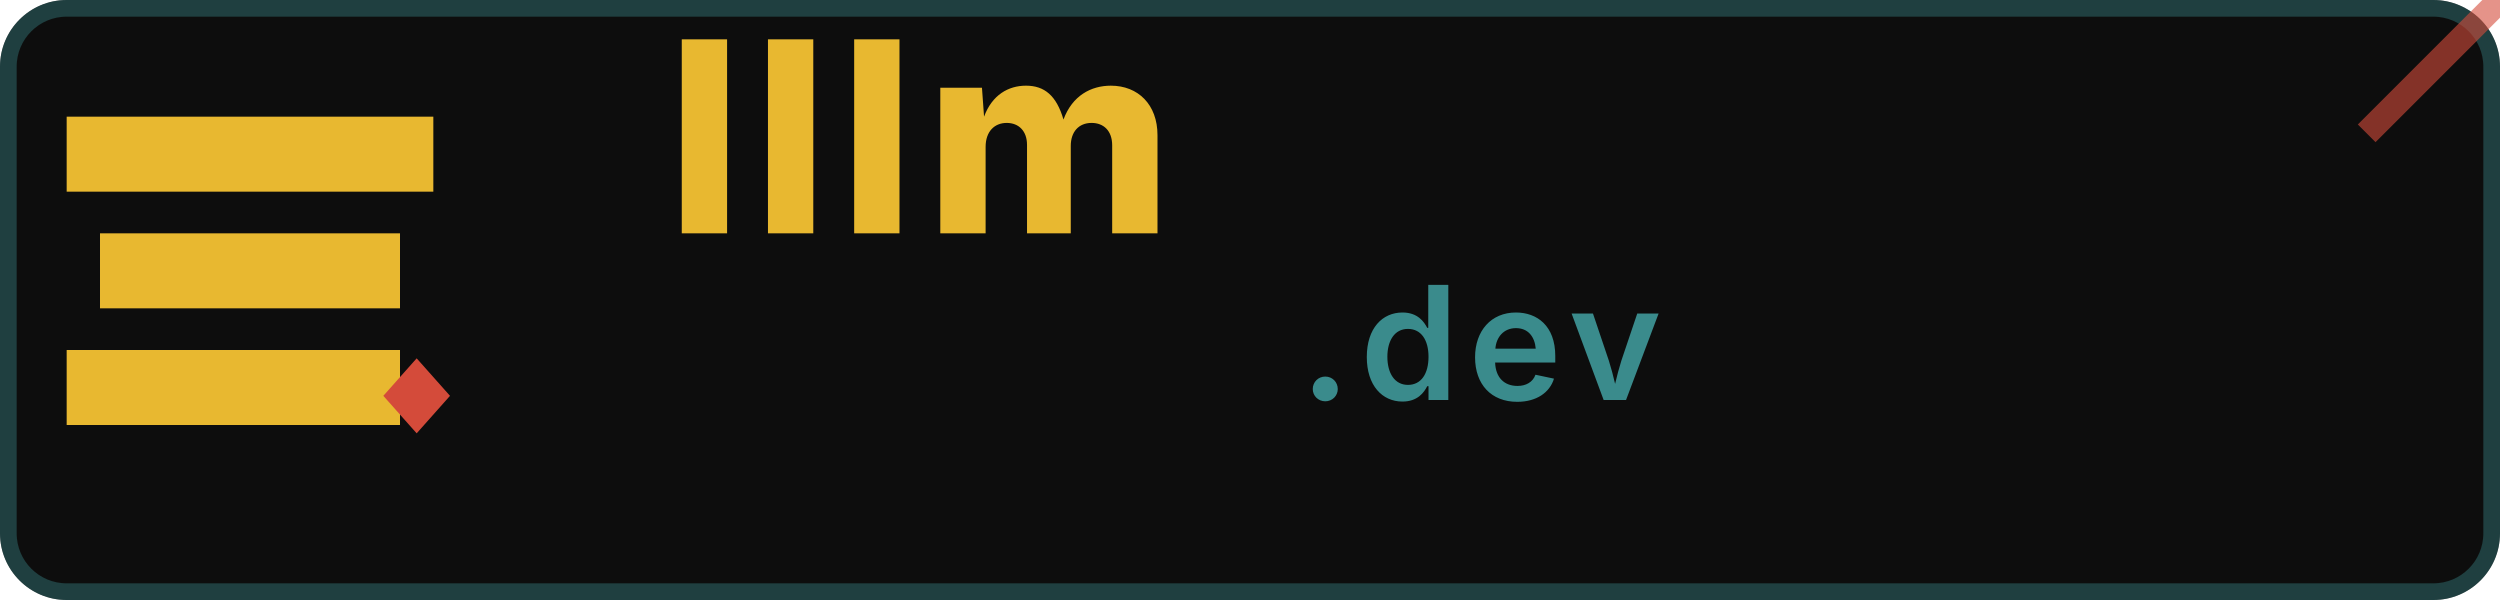
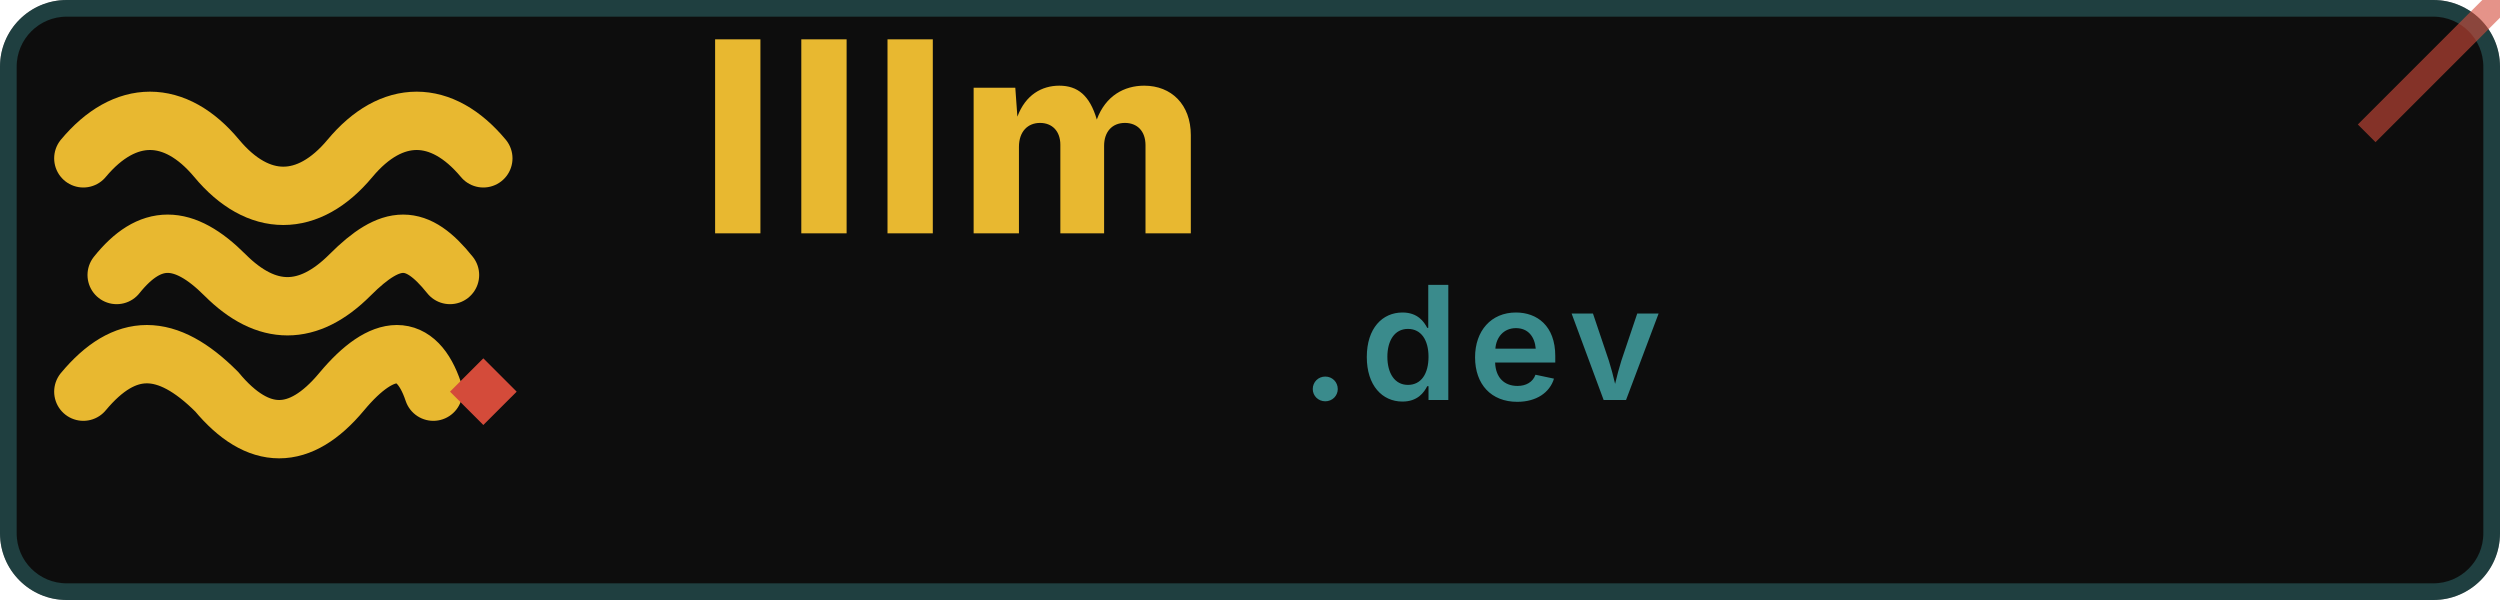
<svg xmlns="http://www.w3.org/2000/svg" viewBox="0 0 150 36" fill="none">
  <rect width="150" height="36" rx="4" fill="#0D0D0D" />
  <rect x="0.5" y="0.5" width="149" height="35" rx="3.5" stroke="#3A8B8C" stroke-width="1" stroke-opacity="0.4" fill="none" />
-   <rect x="4" y="7" width="22" height="4.5" fill="#E8B830" />
-   <rect x="6" y="14" width="18" height="4.5" fill="#E8B830" />
-   <rect x="4" y="21" width="20" height="4.5" fill="#E8B830" />
-   <polygon points="25,21.5 27,23.75 25,26 23,23.75" fill="#D44B3A" />
-   <text x="40" y="14" font-family="system-ui, -apple-system, sans-serif" font-weight="800" font-size="16" letter-spacing="0.04em" fill="#E8B830">lllm</text>
+   <path d="M 5,9.5 C 7.5,6.5 10.5,6.5 13,9.5 C 15.5,12.5 18.5,12.5 21,9.5 C 23.5,6.5 26.5,6.5 29,9.5" stroke="#E8B830" stroke-width="3.5" stroke-linecap="round" />
+   <path d="M 7,16.5 C 9,14 11,14 13.5,16.5 C 16,19 18.5,19 21,16.5 C 23.5,14 25,14 27,16.5" stroke="#E8B830" stroke-width="3.5" stroke-linecap="round" />
+   <path d="M 5,23.5 C 7.5,20.5 10,20.5 13,23.5 C 15.5,26.5 18,26.5 20.5,23.5 C 23,20.5 25,20.5 26,23.5" stroke="#E8B830" stroke-width="3.5" stroke-linecap="round" />
+   <polygon points="29,21.5 31,23.5 29,25.5 27,23.5" fill="#D44B3A" />
+   <text x="42" y="14" font-family="system-ui, -apple-system, sans-serif" font-weight="800" font-size="16" letter-spacing="0.04em" fill="#E8B830">lllm</text>
  <text x="78" y="24" font-family="system-ui, -apple-system, sans-serif" font-weight="600" font-size="9.5" letter-spacing="0.06em" fill="#3A8B8C">.dev</text>
  <line x1="150" y1="0" x2="142" y2="8" stroke="#D44B3A" stroke-width="1.5" opacity="0.6" />
</svg>
